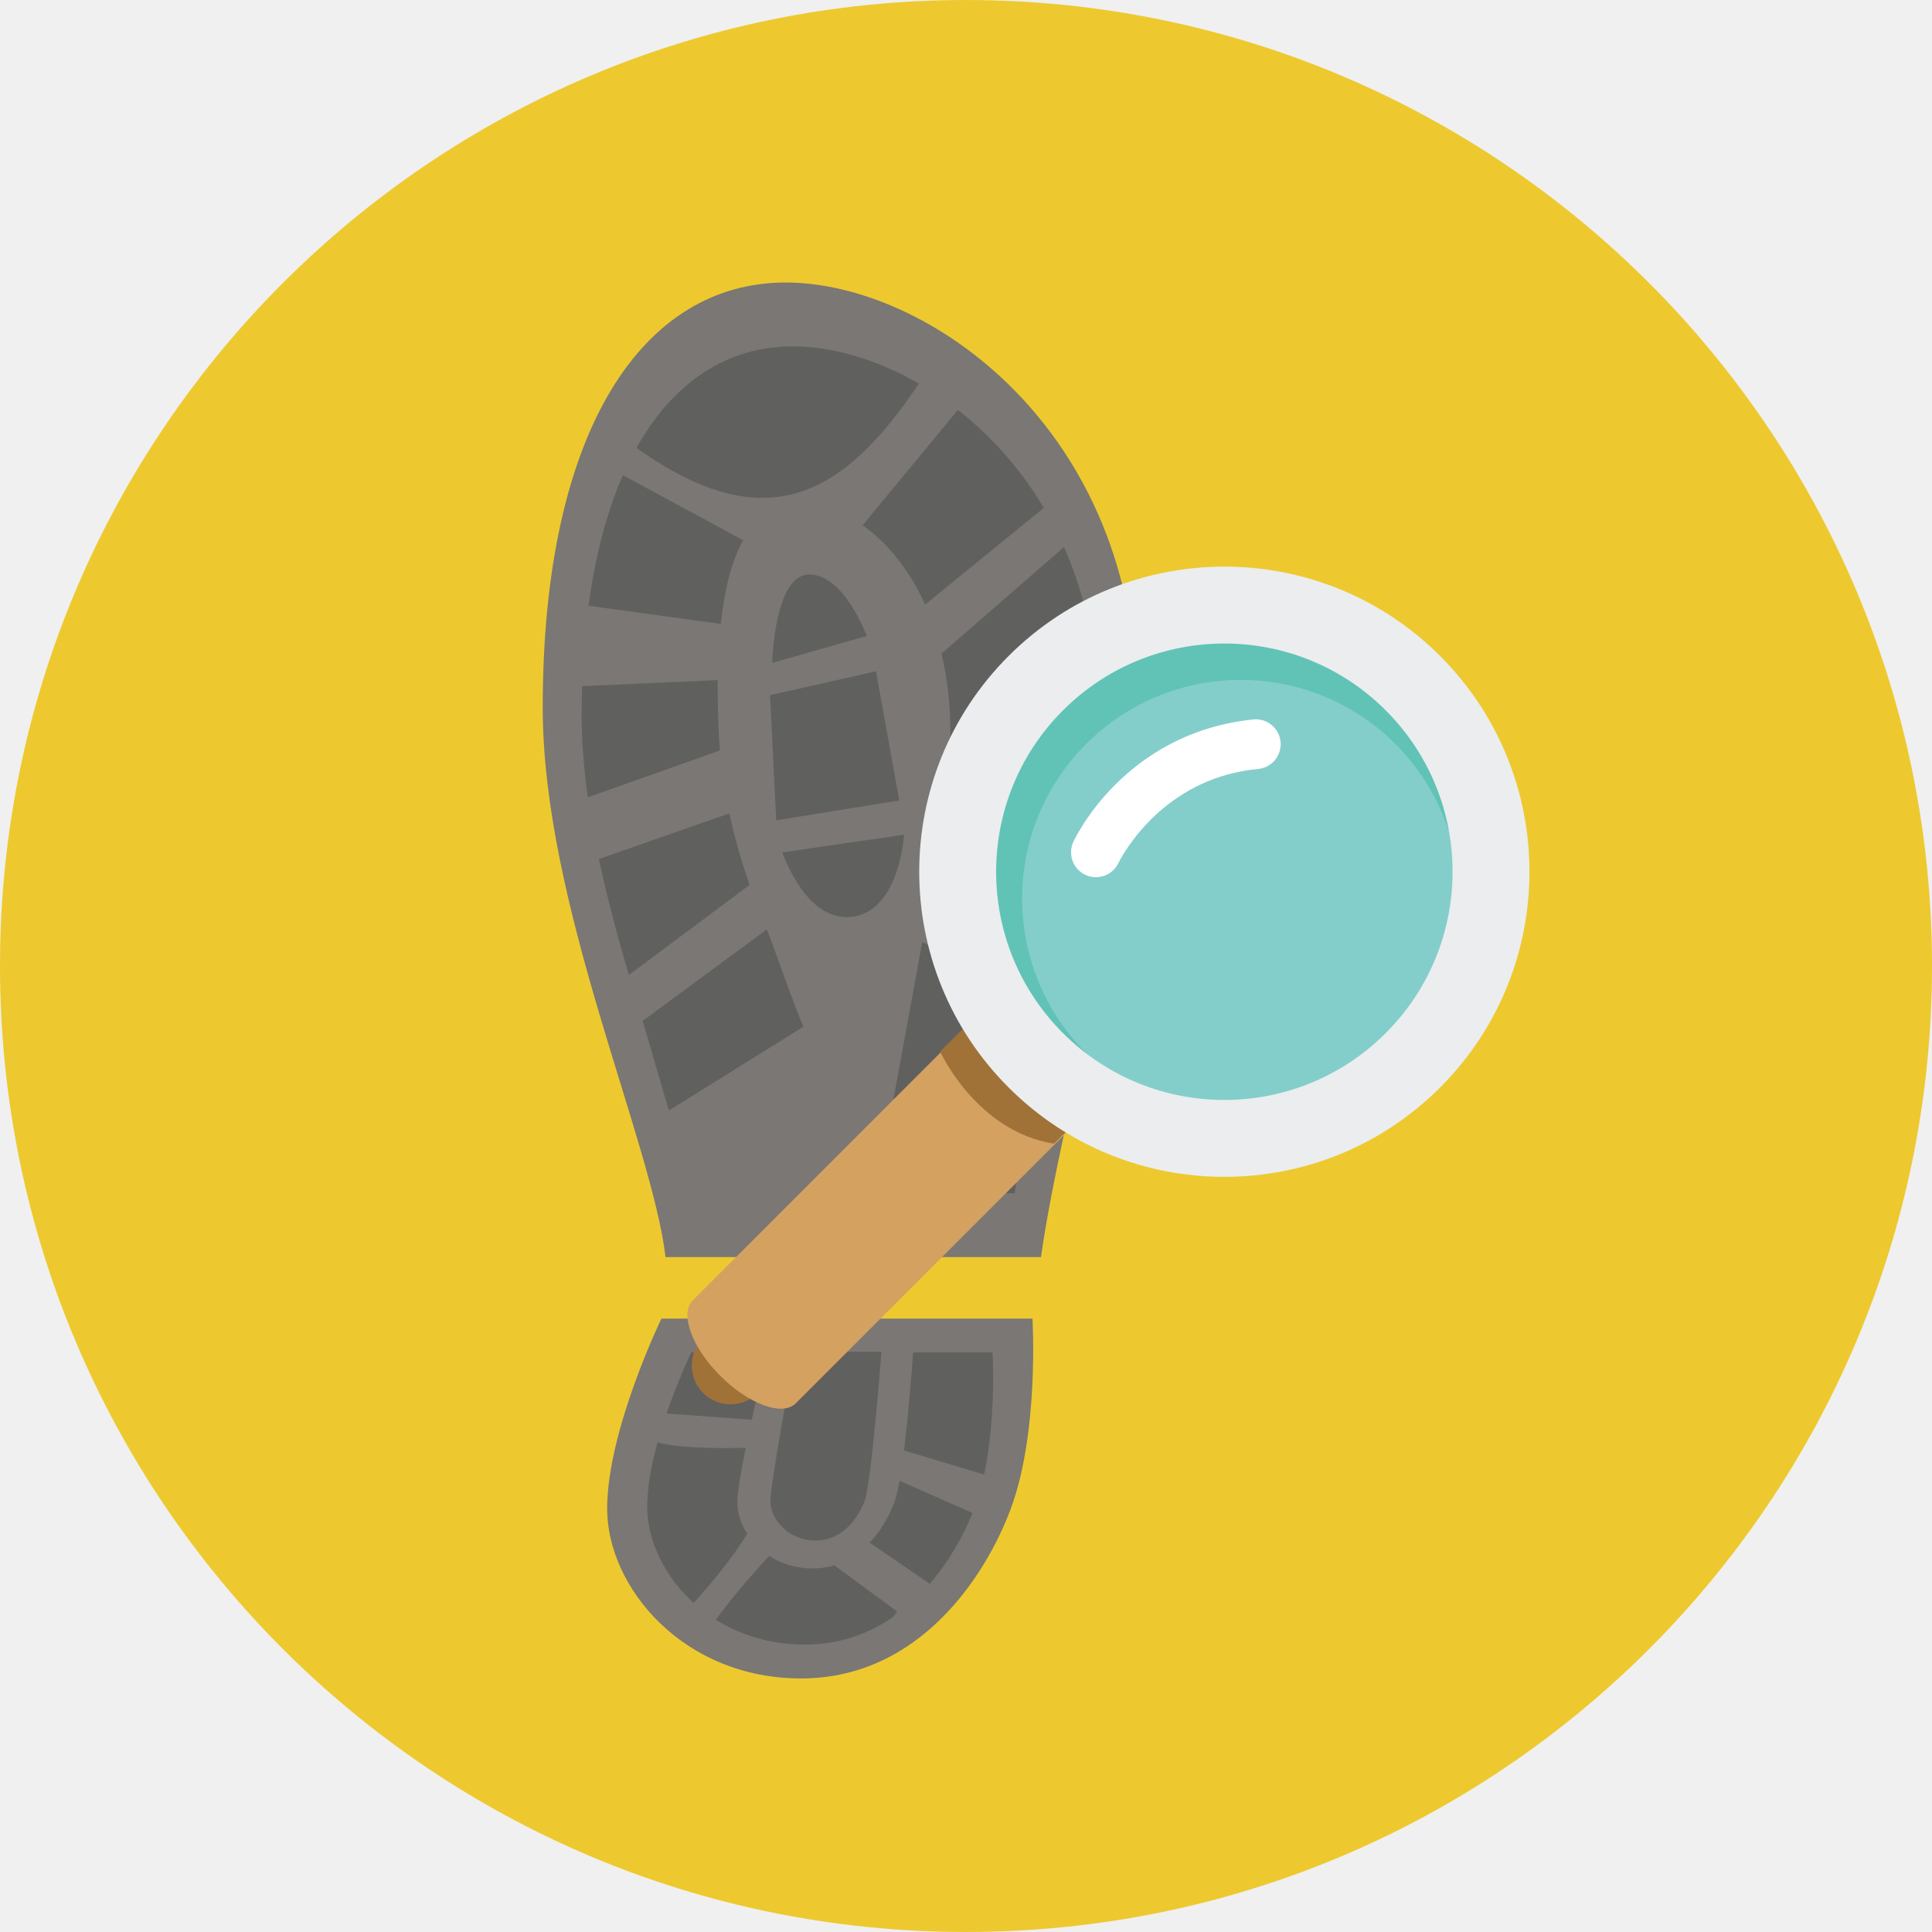
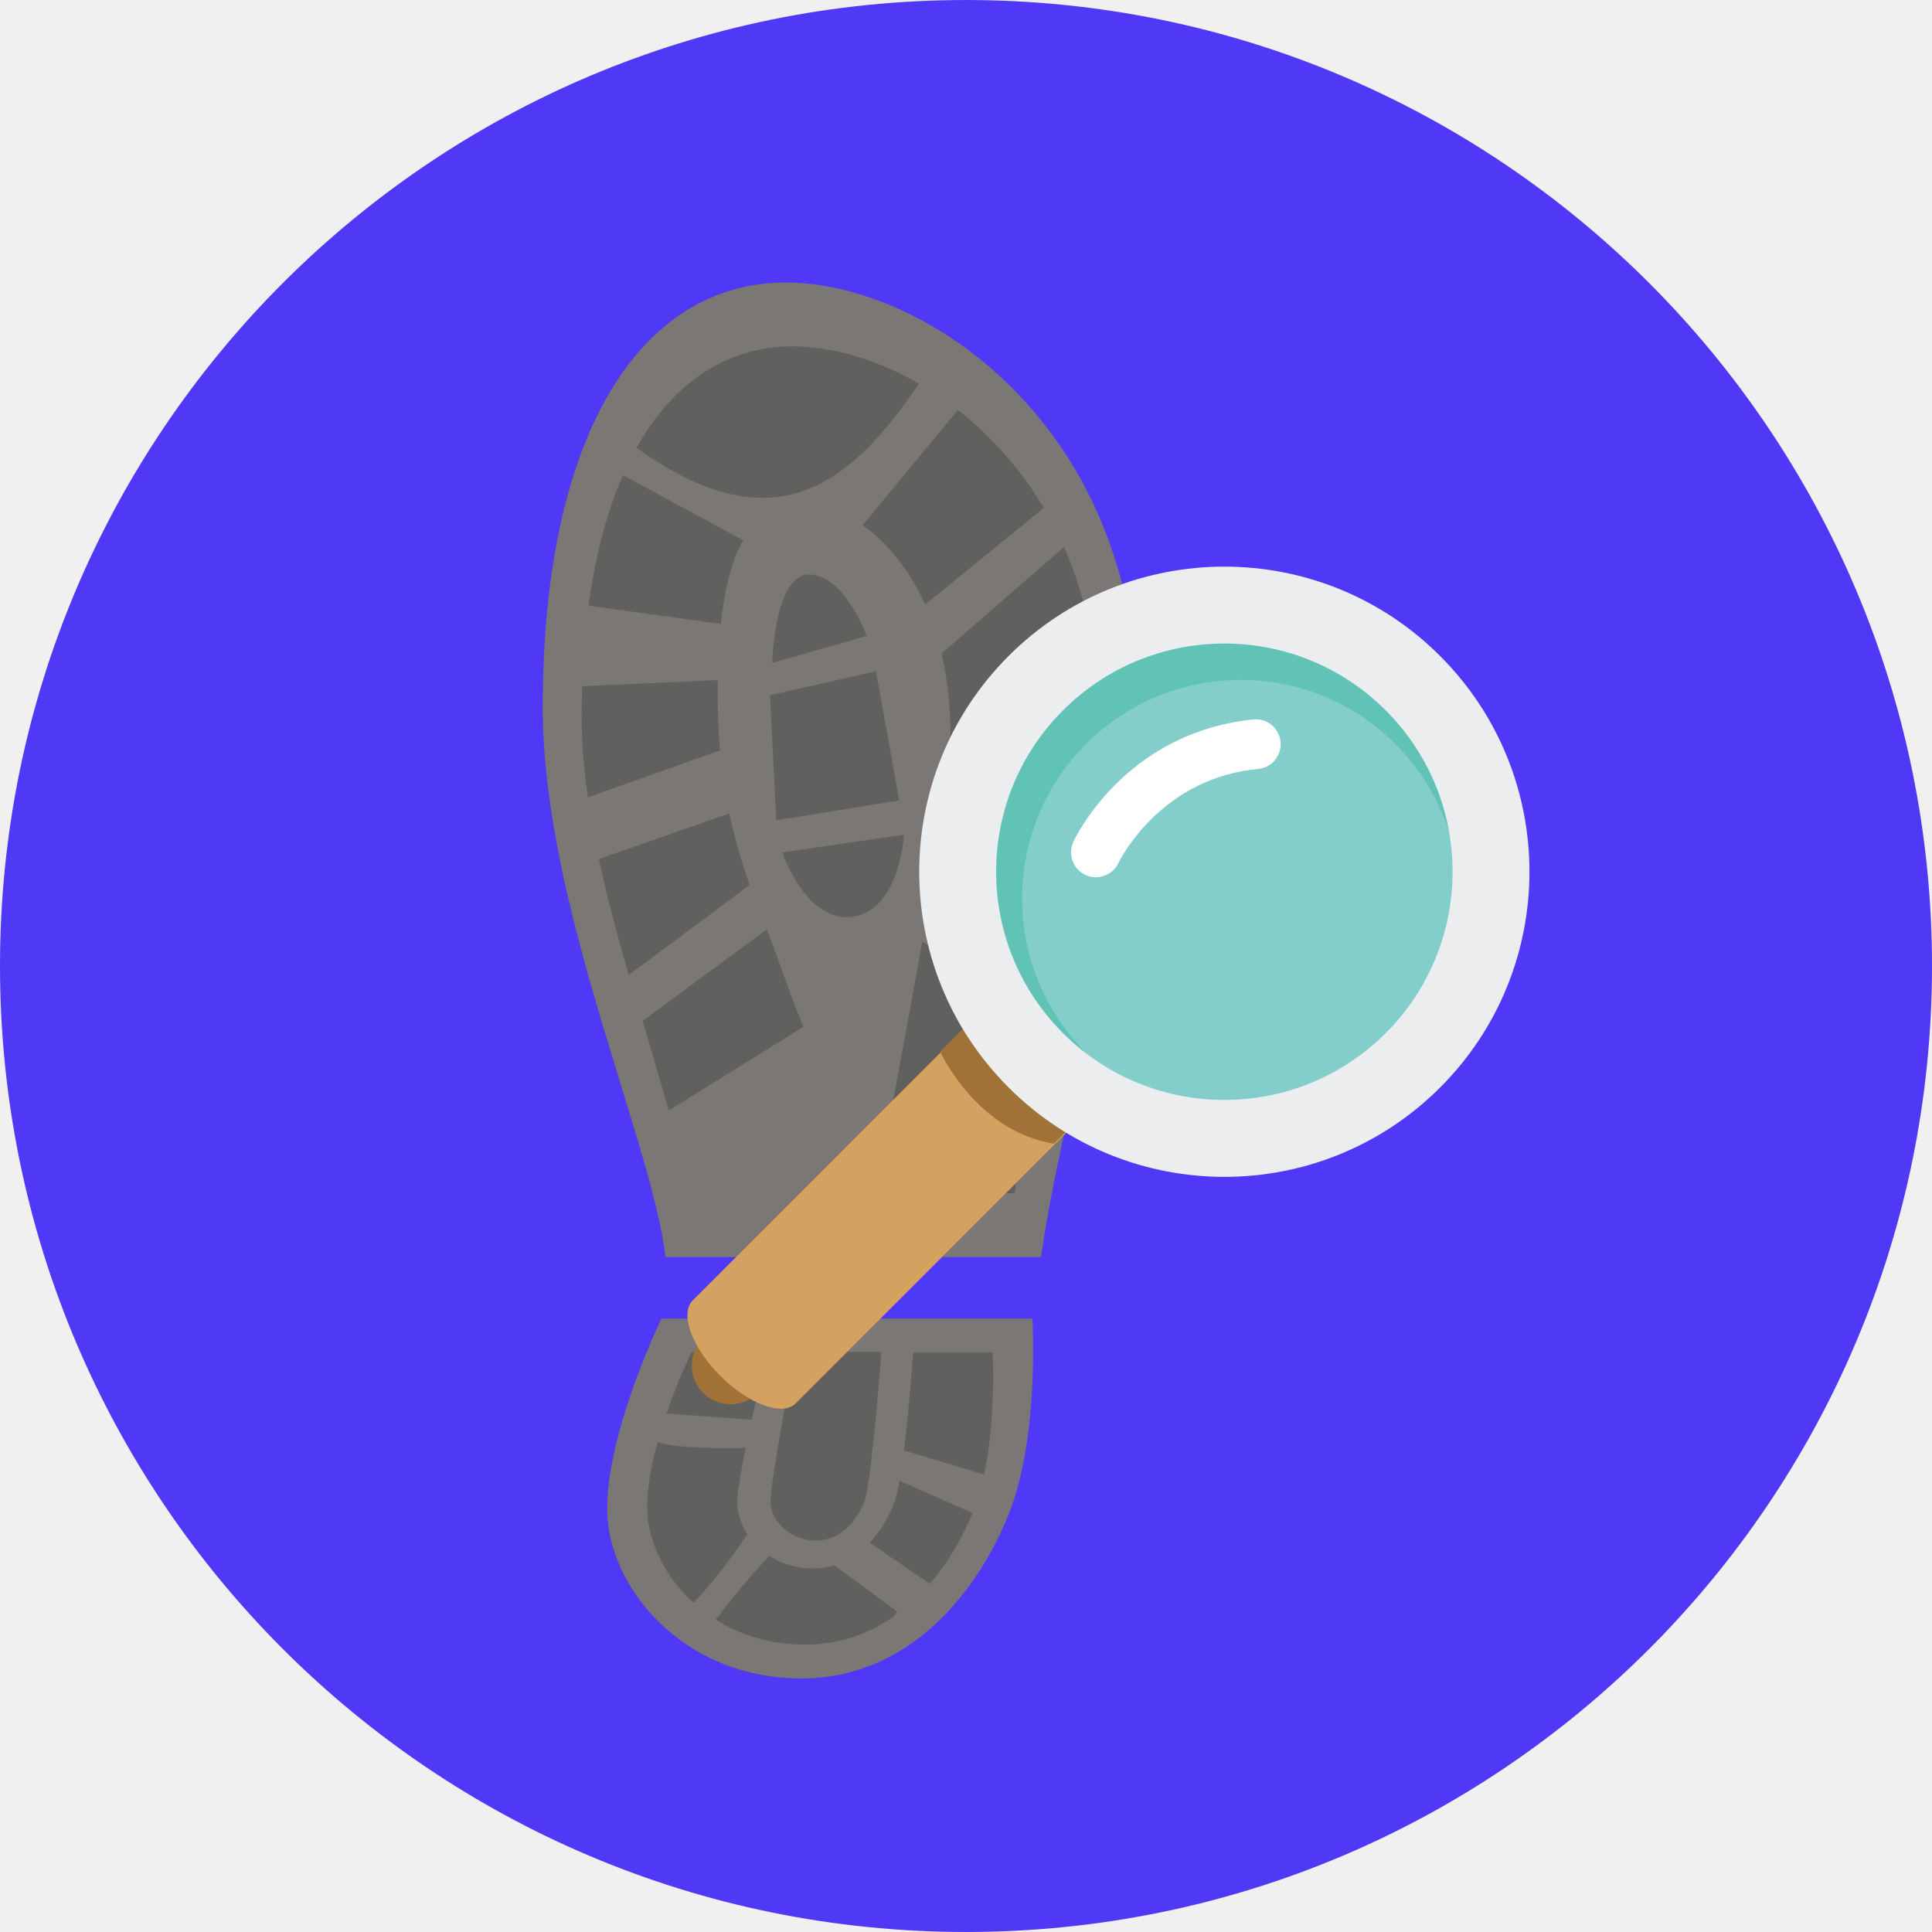
<svg xmlns="http://www.w3.org/2000/svg" height="200px" width="200px" version="1.1" id="Layer_1" viewBox="0 0 496.158 496.158" xml:space="preserve" fill="#000000">
  <g id="SVGRepo_bgCarrier" stroke-width="0" />
  <g id="SVGRepo_tracerCarrier" stroke-linecap="round" stroke-linejoin="round" />
  <g id="SVGRepo_iconCarrier">
-     <path style="fill:#EDC92F;" d="M248.082,0.003C111.071,0.003,0,111.062,0,248.085c0,137.001,111.07,248.07,248.082,248.07 c137.006,0,248.076-111.069,248.076-248.07C496.159,111.062,385.088,0.003,248.082,0.003z" />
+     <path style="fill:#4f39f6;" d="M248.082,0.003C111.071,0.003,0,111.062,0,248.085c0,137.001,111.07,248.07,248.082,248.07 c137.006,0,248.076-111.069,248.076-248.07C496.159,111.062,385.088,0.003,248.082,0.003z" />
    <g>
      <path style="fill:#7A7774;" d="M201.736,72.553c-36.438,0-62.36,37.459-62.36,109.166c0,50.616,28.009,111.205,31.54,141.111h96.42 c5.519-39.174,24.659-100.186,24.659-141.111C291.995,110.012,238.174,72.553,201.736,72.553z" />
      <path style="fill:#7A7774;" d="M265.147,338.627h-95.284c0,0-13.94,28.738-13.94,48.83c0,20.094,19.461,43.586,49.815,43.586 s47.393-26.275,53.839-43.586C266.915,367.754,265.147,338.627,265.147,338.627z" />
    </g>
    <g>
      <path style="fill:#60605F;" d="M204.131,347.175c0,0-6.268,33.583-6.268,38.272s4.542,10.172,11.625,10.172 s11.06-6.133,12.564-10.172c1.712-4.598,4.314-38.272,4.314-38.272H204.131z" />
      <path style="fill:#60605F;" d="M214.26,401.995c-1.702,0.516-3.542,0.812-5.533,0.812c-4.36,0-8.137-1.251-11.173-3.217 c-4.729,5.029-9.332,10.406-13.717,16.369c6.251,3.917,13.96,6.391,22.821,6.391c8.989,0,16.534-2.846,22.754-7.133 c0.332-0.445,0.658-0.902,0.979-1.375L214.26,401.995z" />
      <path style="fill:#60605F;" d="M189.351,385.855c0-2.623,0.926-8.026,2.154-14.041c-6.271,0.161-17.236,0.176-22.625-1.42 c-1.541,5.586-2.667,11.426-2.667,16.568c0,8.514,4.309,17.771,11.923,24.684c1.962-2.144,9.103-10.137,13.75-17.744 C190.253,391.342,189.351,388.525,189.351,385.855z" />
      <path style="fill:#60605F;" d="M231.011,380.274c-0.424,2.364-0.874,4.315-1.344,5.581c-1.171,3.144-3.24,7.047-6.315,10.315 l15.419,10.561c5.067-5.872,8.683-12.49,10.975-18.169C244.098,386.026,236.819,382.871,231.011,380.274z" />
      <path style="fill:#60605F;" d="M177.532,347.32c0,0-3.31,6.828-6.35,15.676l21.867,1.604c1.611-7.252,3.303-14.171,4.075-17.28 H177.532z" />
      <path style="fill:#60605F;" d="M254.891,347.32h-20.394c-0.297,4.247-1.146,15.607-2.34,25.174l20.571,6.174 C255.893,363.887,254.891,347.32,254.891,347.32z" />
      <g>
        <path style="fill:#60605F;" d="M200.922,218.9c0,0,6.077,18.266,18.129,16.503c12.053-1.763,13.103-21.034,13.103-21.034 L200.922,218.9z" />
        <polygon style="fill:#60605F;" points="224.963,172.4 197.764,178.541 199.343,210.654 230.929,205.564 " />
        <path style="fill:#60605F;" d="M207.83,147.543c-9.014,0-9.517,22.68-9.517,22.68l24.267-6.904 C222.58,163.318,216.844,147.543,207.83,147.543z" />
      </g>
      <path style="fill:#60605F;" d="M236.826,241.957c-4.442,24.93-9.595,51.105-11.345,64.471h35.085 c1.985-14.094,6-31.443,10.023-49.459C258.768,251.605,248.953,247.513,236.826,241.957z" />
      <path style="fill:#60605F;" d="M196.9,238.703l-31.859,23.484c1.322,4.322,5.511,18.953,6.74,22.988l34.582-21.527 C204.184,259.122,199.05,243.844,196.9,238.703z" />
      <path style="fill:#60605F;" d="M187.298,208.891l-33.492,11.719c2.149,10.092,4.868,20.137,7.692,29.773l31.006-23.129 C190.472,221.42,188.675,215.289,187.298,208.891z" />
      <path style="fill:#60605F;" d="M184.603,188.661c-0.237-4.995-0.332-9.659-0.287-14.003l-34.807,1.561 c-0.077,2.486-0.13,5.004-0.13,7.594c0,6.818,0.587,13.847,1.587,20.951l33.91-12.048 C184.765,191.373,184.668,190.023,184.603,188.661z" />
      <path style="fill:#60605F;" d="M242.91,203.594c-0.948,7.728-2.391,16.957-4.06,26.76c11.647,5.201,23.099,9.877,34.291,15.041 c3.229-14.916,6.171-29.908,7.715-43.553L242.91,203.594z" />
      <path style="fill:#60605F;" d="M159.976,122.038c-4.064,9.271-7.072,20.458-8.823,33.517l33.946,4.679 c0.994-9.29,2.916-16.435,5.733-21.503L159.976,122.038z" />
      <path style="fill:#60605F;" d="M273.245,140.494l-31.439,27.345c1.45,6.169,2.284,13.101,2.284,20.822 c0,2.288-0.165,5.093-0.459,8.3l38.256-8.332c0.063-1.635,0.105-3.248,0.105-4.816 C281.993,167.254,278.689,152.797,273.245,140.494z" />
      <path style="fill:#60605F;" d="M245.988,105.283l-24.453,29.611c6.064,4.279,11.849,11.033,16.046,20.358l30.473-24.815 C261.947,120.168,254.283,111.771,245.988,105.283z" />
      <path style="fill:#60605F;" d="M203.565,88.955c-16.474,0-30.464,8.833-40.105,26.064c33.365,23.822,53.301,12.26,72.501-16.51 C224.95,92.17,213.512,88.955,203.565,88.955z" />
    </g>
    <path style="fill:#A07238;" d="M267.392,270.907c-3.885-3.88-10.179-3.88-14.059-0.011l-72.767,72.776 c-3.885,3.88-3.885,10.171,0,14.061c3.88,3.878,10.176,3.878,14.059,0l72.762-72.772 C271.272,281.074,271.272,274.779,267.392,270.907z" />
    <path style="fill:#D4A160;" d="M274.557,263.738c-7.3-7.301-15.977-10.471-19.379-7.076L177.9,333.953 c-3.397,3.393-0.232,12.069,7.073,19.375c7.3,7.302,15.971,10.465,19.374,7.072l77.283-77.281 C285.029,279.707,281.862,271.031,274.557,263.738z" />
    <path style="fill:#A07238;" d="M251.602,259.894l-10.164,10.16c0,0,9.282,20.506,29.247,23.654l7.376-7.371v-9.535L251.602,259.894z " />
    <circle style="fill:#60C3B6;" cx="314.42" cy="223.869" r="71.47" />
    <circle style="fill:#83CECA;" cx="318.64" cy="230.759" r="56.15" />
    <path style="fill:#EBEDEF;" d="M369.834,168.465c-30.604-30.602-80.21-30.602-110.817,0c-30.605,30.6-30.605,80.217,0,110.811 c30.607,30.607,80.213,30.607,110.817,0.008C400.432,248.682,400.432,199.064,369.834,168.465z M355.865,265.314 c-22.88,22.886-59.991,22.888-82.879,0c-22.891-22.884-22.891-60,0-82.881c22.889-22.889,59.999-22.889,82.879-0.004 C378.764,205.32,378.754,242.431,355.865,265.314z" />
    <path style="fill:#FFFFFF;" d="M328.859,190.498c-0.35-3.51-3.46-6.094-6.976-5.742c-33.302,3.426-45.915,30.805-46.244,31.451 c-1.463,3.194-0.069,7.006,3.127,8.475c3.208,1.491,7.014,0.071,8.487-3.111c0,0,0.062-0.15,0.37-0.708 c2.215-4.058,12.899-21.284,35.488-23.386c2.741-0.269,4.899-2.215,5.566-4.73C328.865,192.038,328.936,191.283,328.859,190.498z" />
  </g>
</svg>
